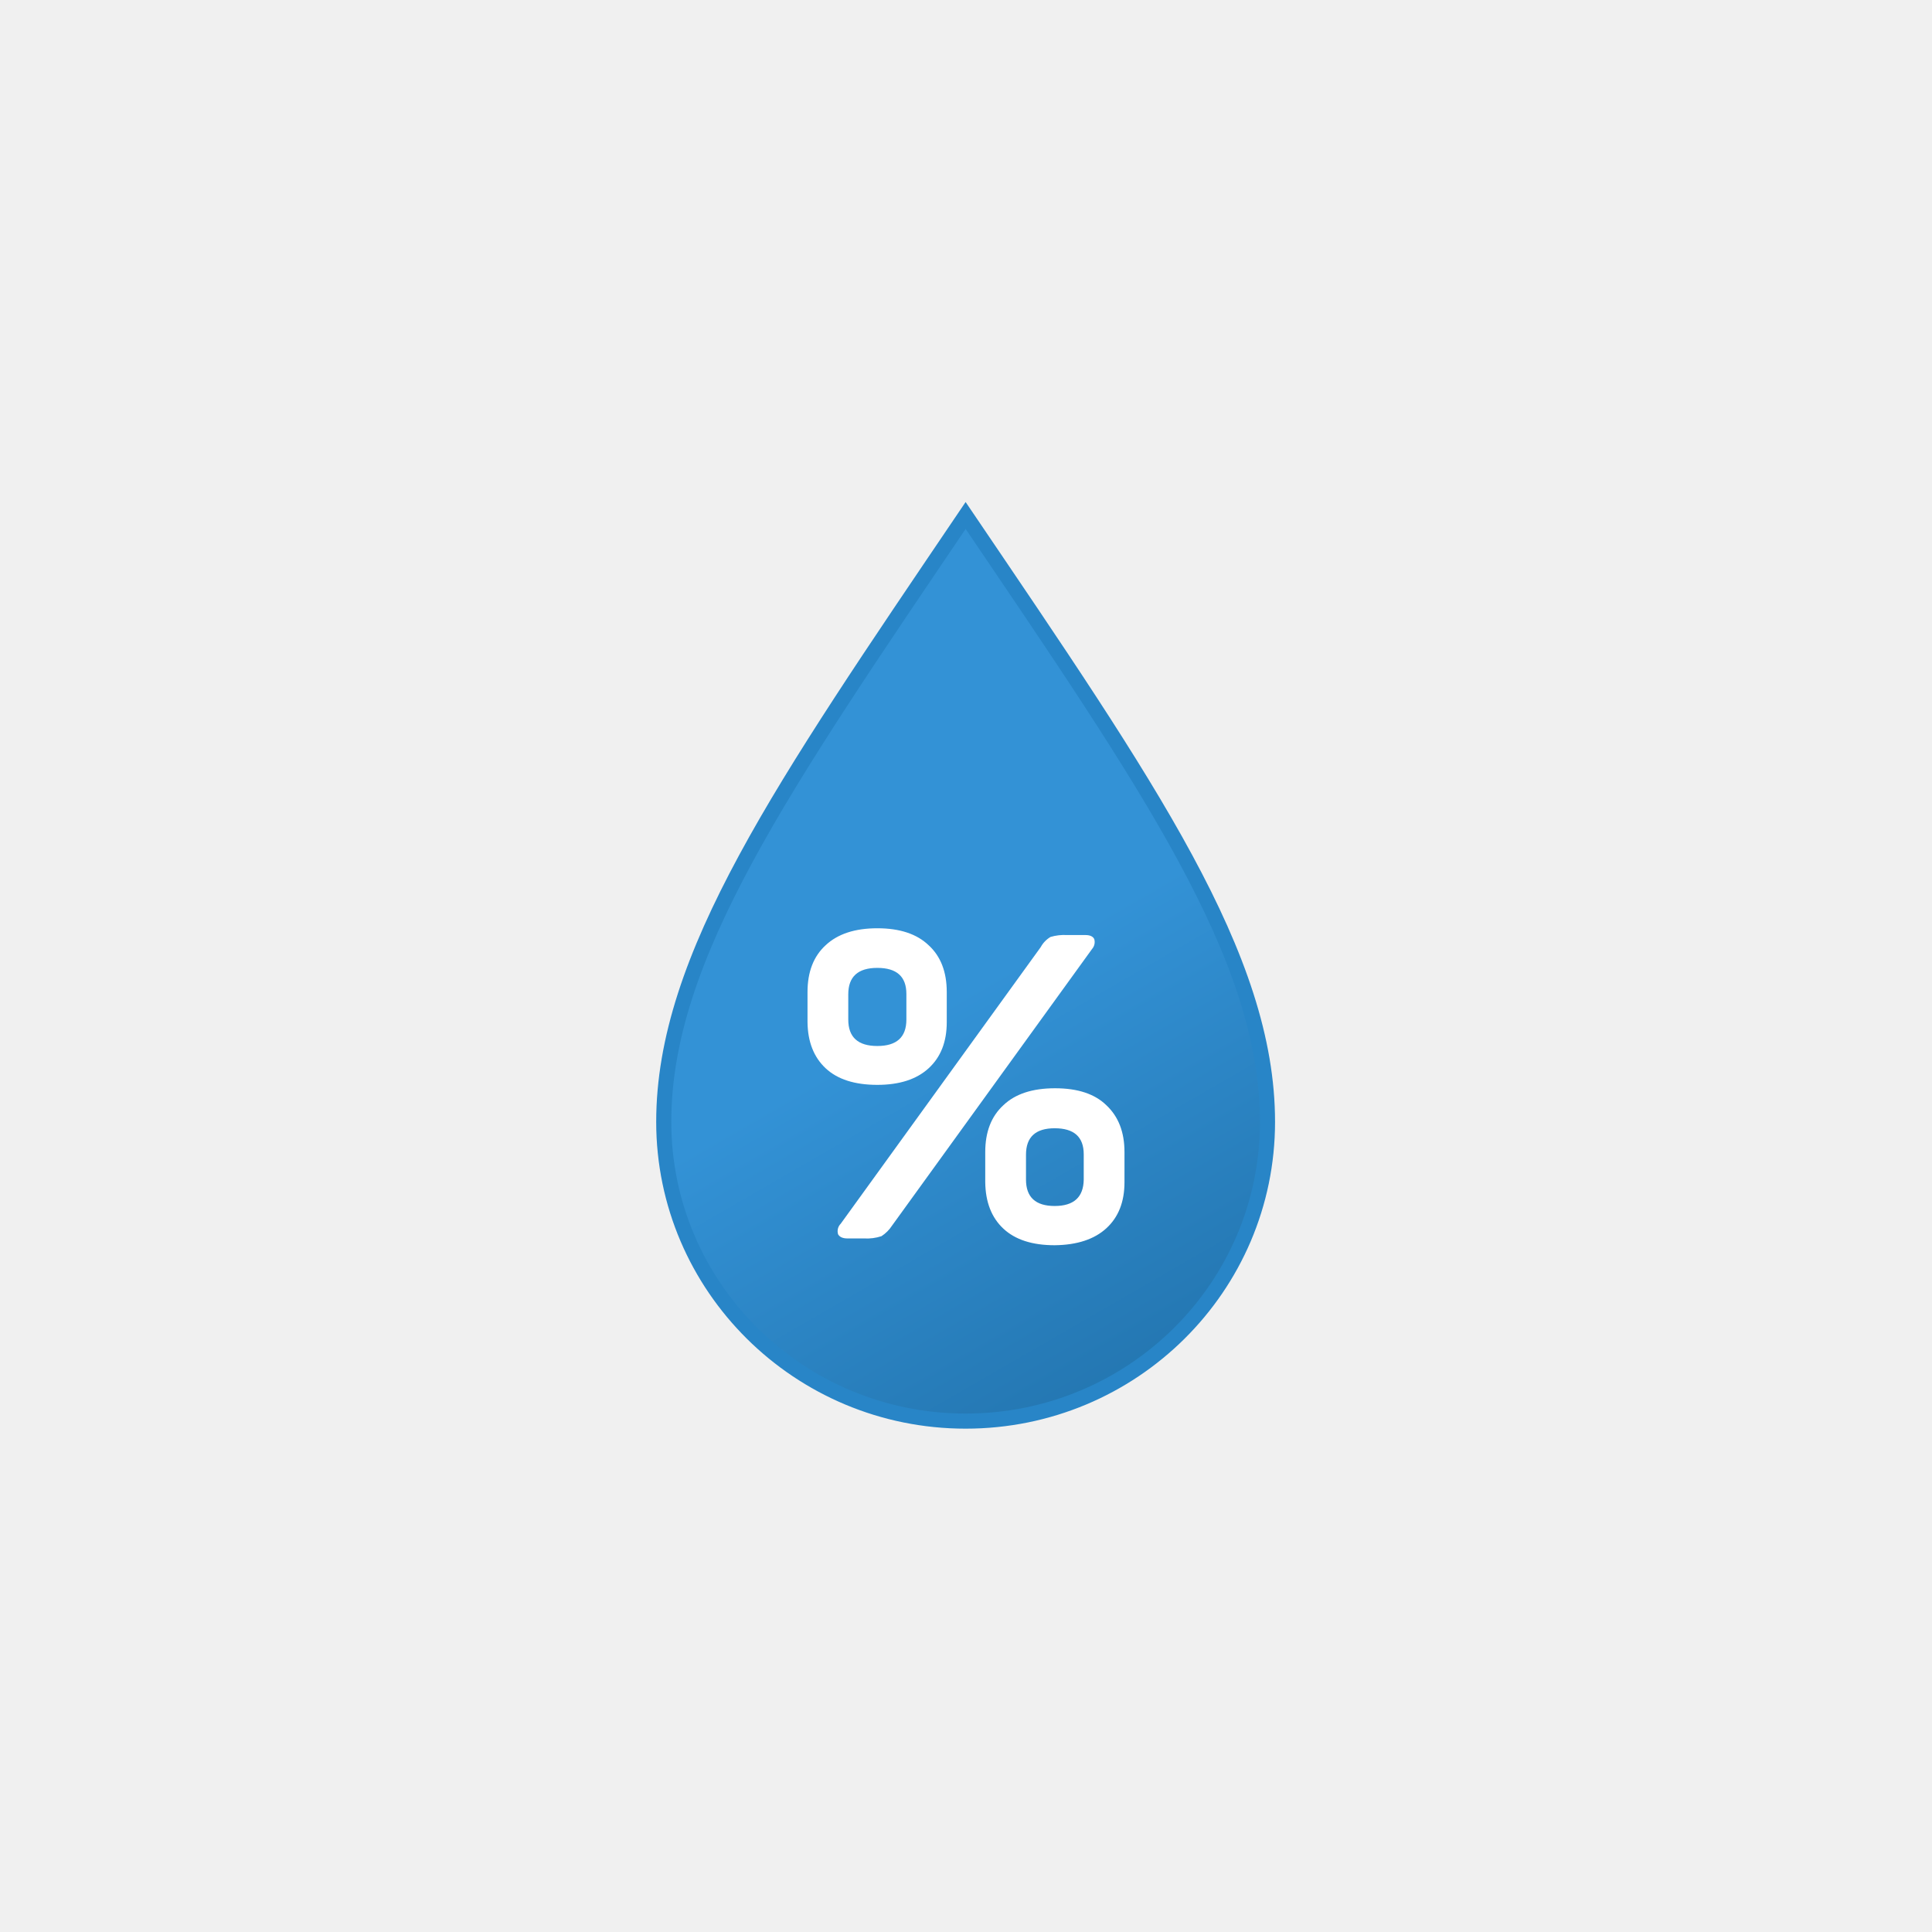
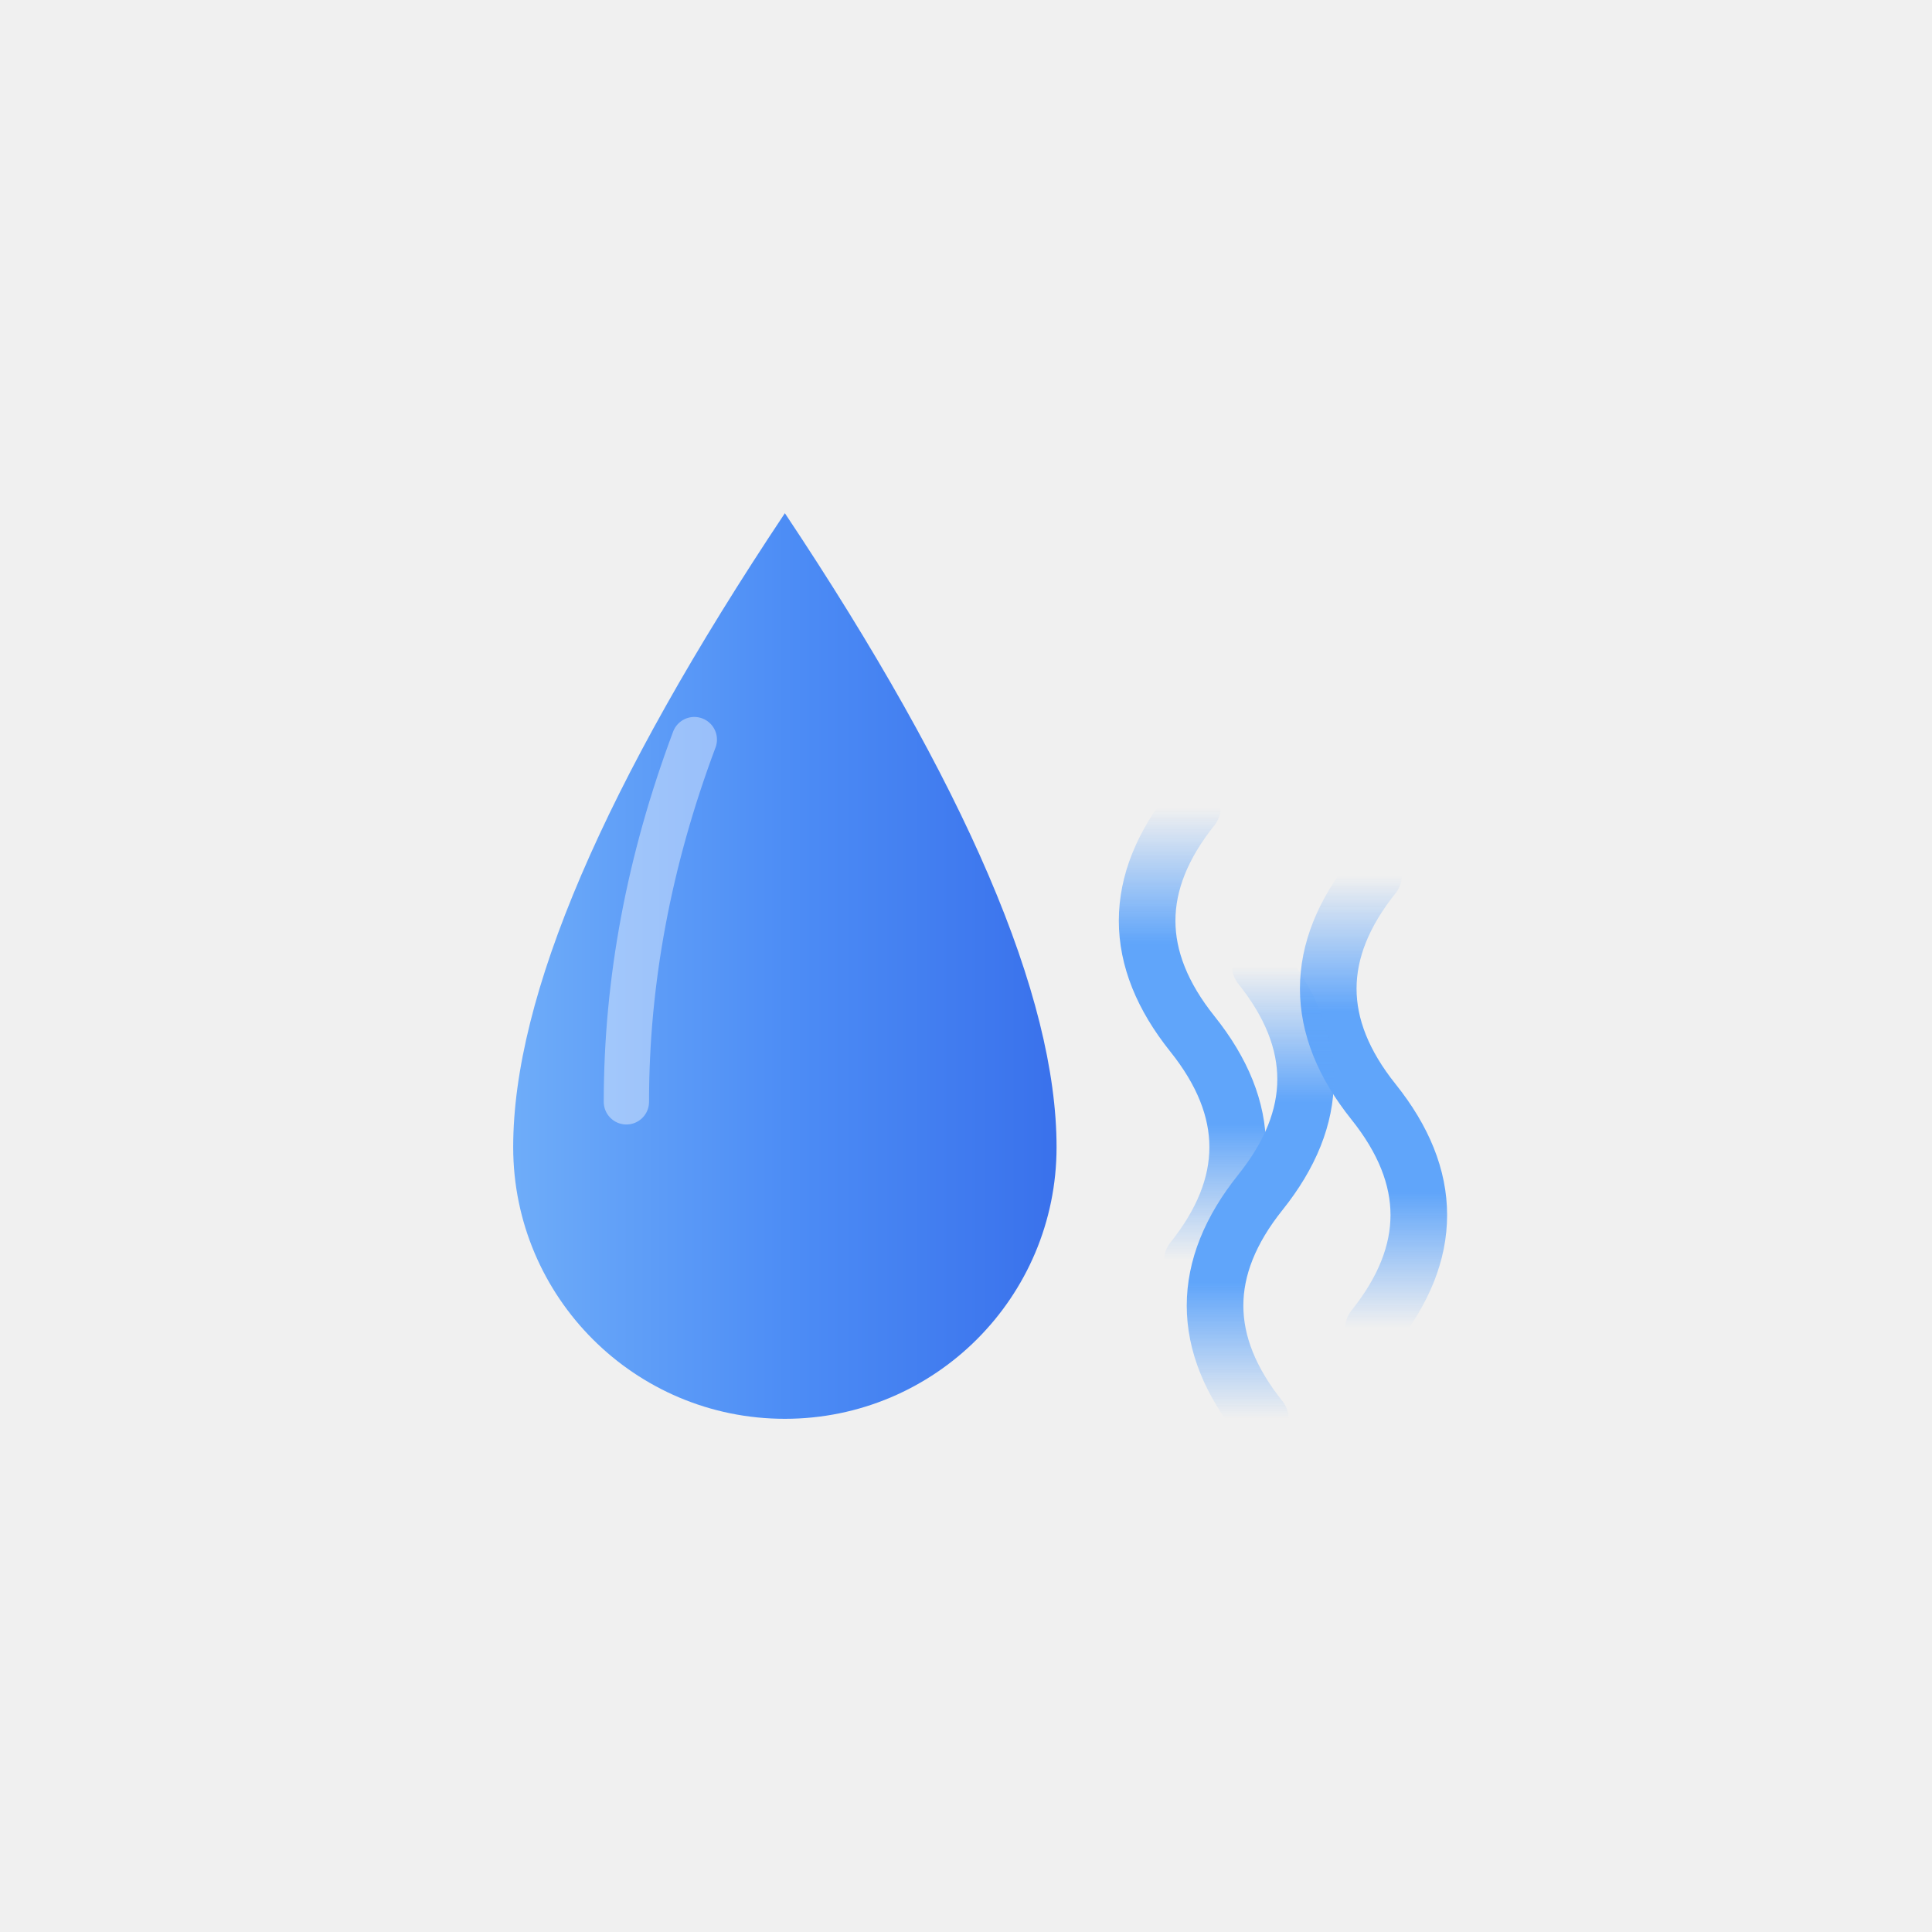
- <svg xmlns="http://www.w3.org/2000/svg" xmlns:xlink="http://www.w3.org/1999/xlink" viewBox="0 0 512 512">
+ <svg xmlns="http://www.w3.org/2000/svg" viewBox="0 0 64 64">
  <defs>
-     <linearGradient id="a" x1="14.8" x2="124.2" y1="42.3" y2="231.7" gradientUnits="userSpaceOnUse">
-       <stop offset="0" stop-color="#3392d6" />
-       <stop offset=".5" stop-color="#3392d6" />
-       <stop offset="1" stop-color="#2477b2" />
+     <linearGradient id="waterGrad" x1="0" y1="0" x2="1" y2="0">
+       <stop offset="0" stop-color="#60a5fa" stop-opacity="0.9" />
+       <stop offset="0.5" stop-color="#3b82f6" stop-opacity="0.9" />
+       <stop offset="1" stop-color="#2563eb" stop-opacity="0.9" />
    </linearGradient>
-     <symbol id="b" viewBox="0 0 164 245.6">
-       <path fill="url(#a)" stroke="#2885c7" stroke-miterlimit="10" stroke-width="4" d="M82 3.6c-48.7 72-80 117-80 160.7s35.8 79.3 80 79.3 80-35.5 80-79.3S130.7 75.5 82 3.6Z">
-         <animateTransform additive="sum" attributeName="transform" calcMode="spline" dur="6s" keySplines=".42, 0, .58, 1; .42, 0, .58, 1" repeatCount="indefinite" type="scale" values="1 1; 1 .9; 1 1" />
-       </path>
-     </symbol>
+     <linearGradient id="vaporGrad" x1="0" y1="1" x2="0" y2="0">
+       <stop offset="0" stop-color="#60a5fa" stop-opacity="0" />
+       <stop offset="0.3" stop-color="#60a5fa" stop-opacity="1" />
+       <stop offset="0.7" stop-color="#60a5fa" stop-opacity="1" />
+       <stop offset="1" stop-color="#60a5fa" stop-opacity="0" />
+     </linearGradient>
  </defs>
-   <use xlink:href="#b" width="164" height="245.6" transform="translate(173.9 133.01)" />
-   <path fill="#fff" d="M218.8 250.5q4.8-4.5 13.7-4.5t13.6 4.5q4.8 4.4 4.8 12.4v8q0 7.8-4.8 12.2t-13.6 4.4q-9 0-13.7-4.4t-4.8-12.2v-8q0-8 4.8-12.4Zm71.2-1.6a2.8 2.8 0 01-.6 2.6l-53 73.3a9.4 9.4 0 01-2.8 2.8 12.3 12.3 0 01-4.6.6h-4.4c-1.3 0-2.1-.4-2.5-1.1a2.8 2.8 0 01.7-2.8l53-73.3a7 7 0 012.6-2.7 12.7 12.7 0 014.4-.5h4.9c1.2 0 2 .4 2.3 1.1Zm-57.5 7.6q-7.7 0-7.7 7v6.7q0 7 7.7 7t7.7-7v-6.8q0-6.9-7.7-6.9Zm33.4 36.4q4.7-4.5 13.7-4.5t13.6 4.5q4.8 4.5 4.8 12.4v8q0 7.8-4.8 12.2t-13.7 4.5q-8.9 0-13.6-4.4t-4.8-12.3v-8q0-8 4.8-12.4Zm13.6 6.1q-7.6 0-7.6 7v6.6q0 7 7.6 7t7.7-7v-6.7q0-6.9-7.7-6.9Z" />
+   <g transform="translate(8, 8) scale(0.75)">
+     <path fill="url(#waterGrad)" d="M24 12 Q 12 30 12 40 A 12 12 0 0 0 36 40 Q 36 30 24 12 Z">
+       <animateTransform attributeName="transform" type="scale" values="1 1; 1.05 0.95; 1 1" dur="3s" repeatCount="indefinite" additive="sum" transform-origin="24 40" />
+     </path>
+     <path d="M20 22 Q 17 30 17 38" stroke="white" stroke-width="2" stroke-linecap="round" fill="none" opacity="0.4">
+       <animateTransform attributeName="transform" type="scale" values="1 1; 1.05 0.95; 1 1" dur="3s" repeatCount="indefinite" additive="sum" transform-origin="24 40" />
+     </path>
+     <path stroke="url(#vaporGrad)" stroke-width="2.5" stroke-linecap="round" fill="none" d="M42 45 Q 46 40 42 35 T 42 25">
+       <animate attributeName="d" values="M42 45 Q 46 40 42 35 T 42 25; M42 35 Q 38 30 42 25 T 42 15" dur="2s" repeatCount="indefinite" />
+       <animate attributeName="opacity" values="0;1;0" dur="2s" repeatCount="indefinite" />
+     </path>
+     <path stroke="url(#vaporGrad)" stroke-width="2.5" stroke-linecap="round" fill="none" d="M50 48 Q 54 43 50 38 T 50 28">
+       <animate attributeName="d" values="M50 48 Q 54 43 50 38 T 50 28; M50 38 Q 46 33 50 28 T 50 18" dur="2.5s" repeatCount="indefinite" begin="0.5s" />
+       <animate attributeName="opacity" values="0;1;0" dur="2.5s" repeatCount="indefinite" begin="0.5s" />
+     </path>
+     <path stroke="url(#vaporGrad)" stroke-width="2.5" stroke-linecap="round" fill="none" d="M45 52 Q 41 47 45 42 T 45 32">
+       <animate attributeName="d" values="M45 52 Q 41 47 45 42 T 45 32; M45 42 Q 49 37 45 32 T 45 22" dur="3s" repeatCount="indefinite" begin="1s" />
+       <animate attributeName="opacity" values="0;1;0" dur="3s" repeatCount="indefinite" begin="1s" />
+     </path>
+   </g>
</svg>
